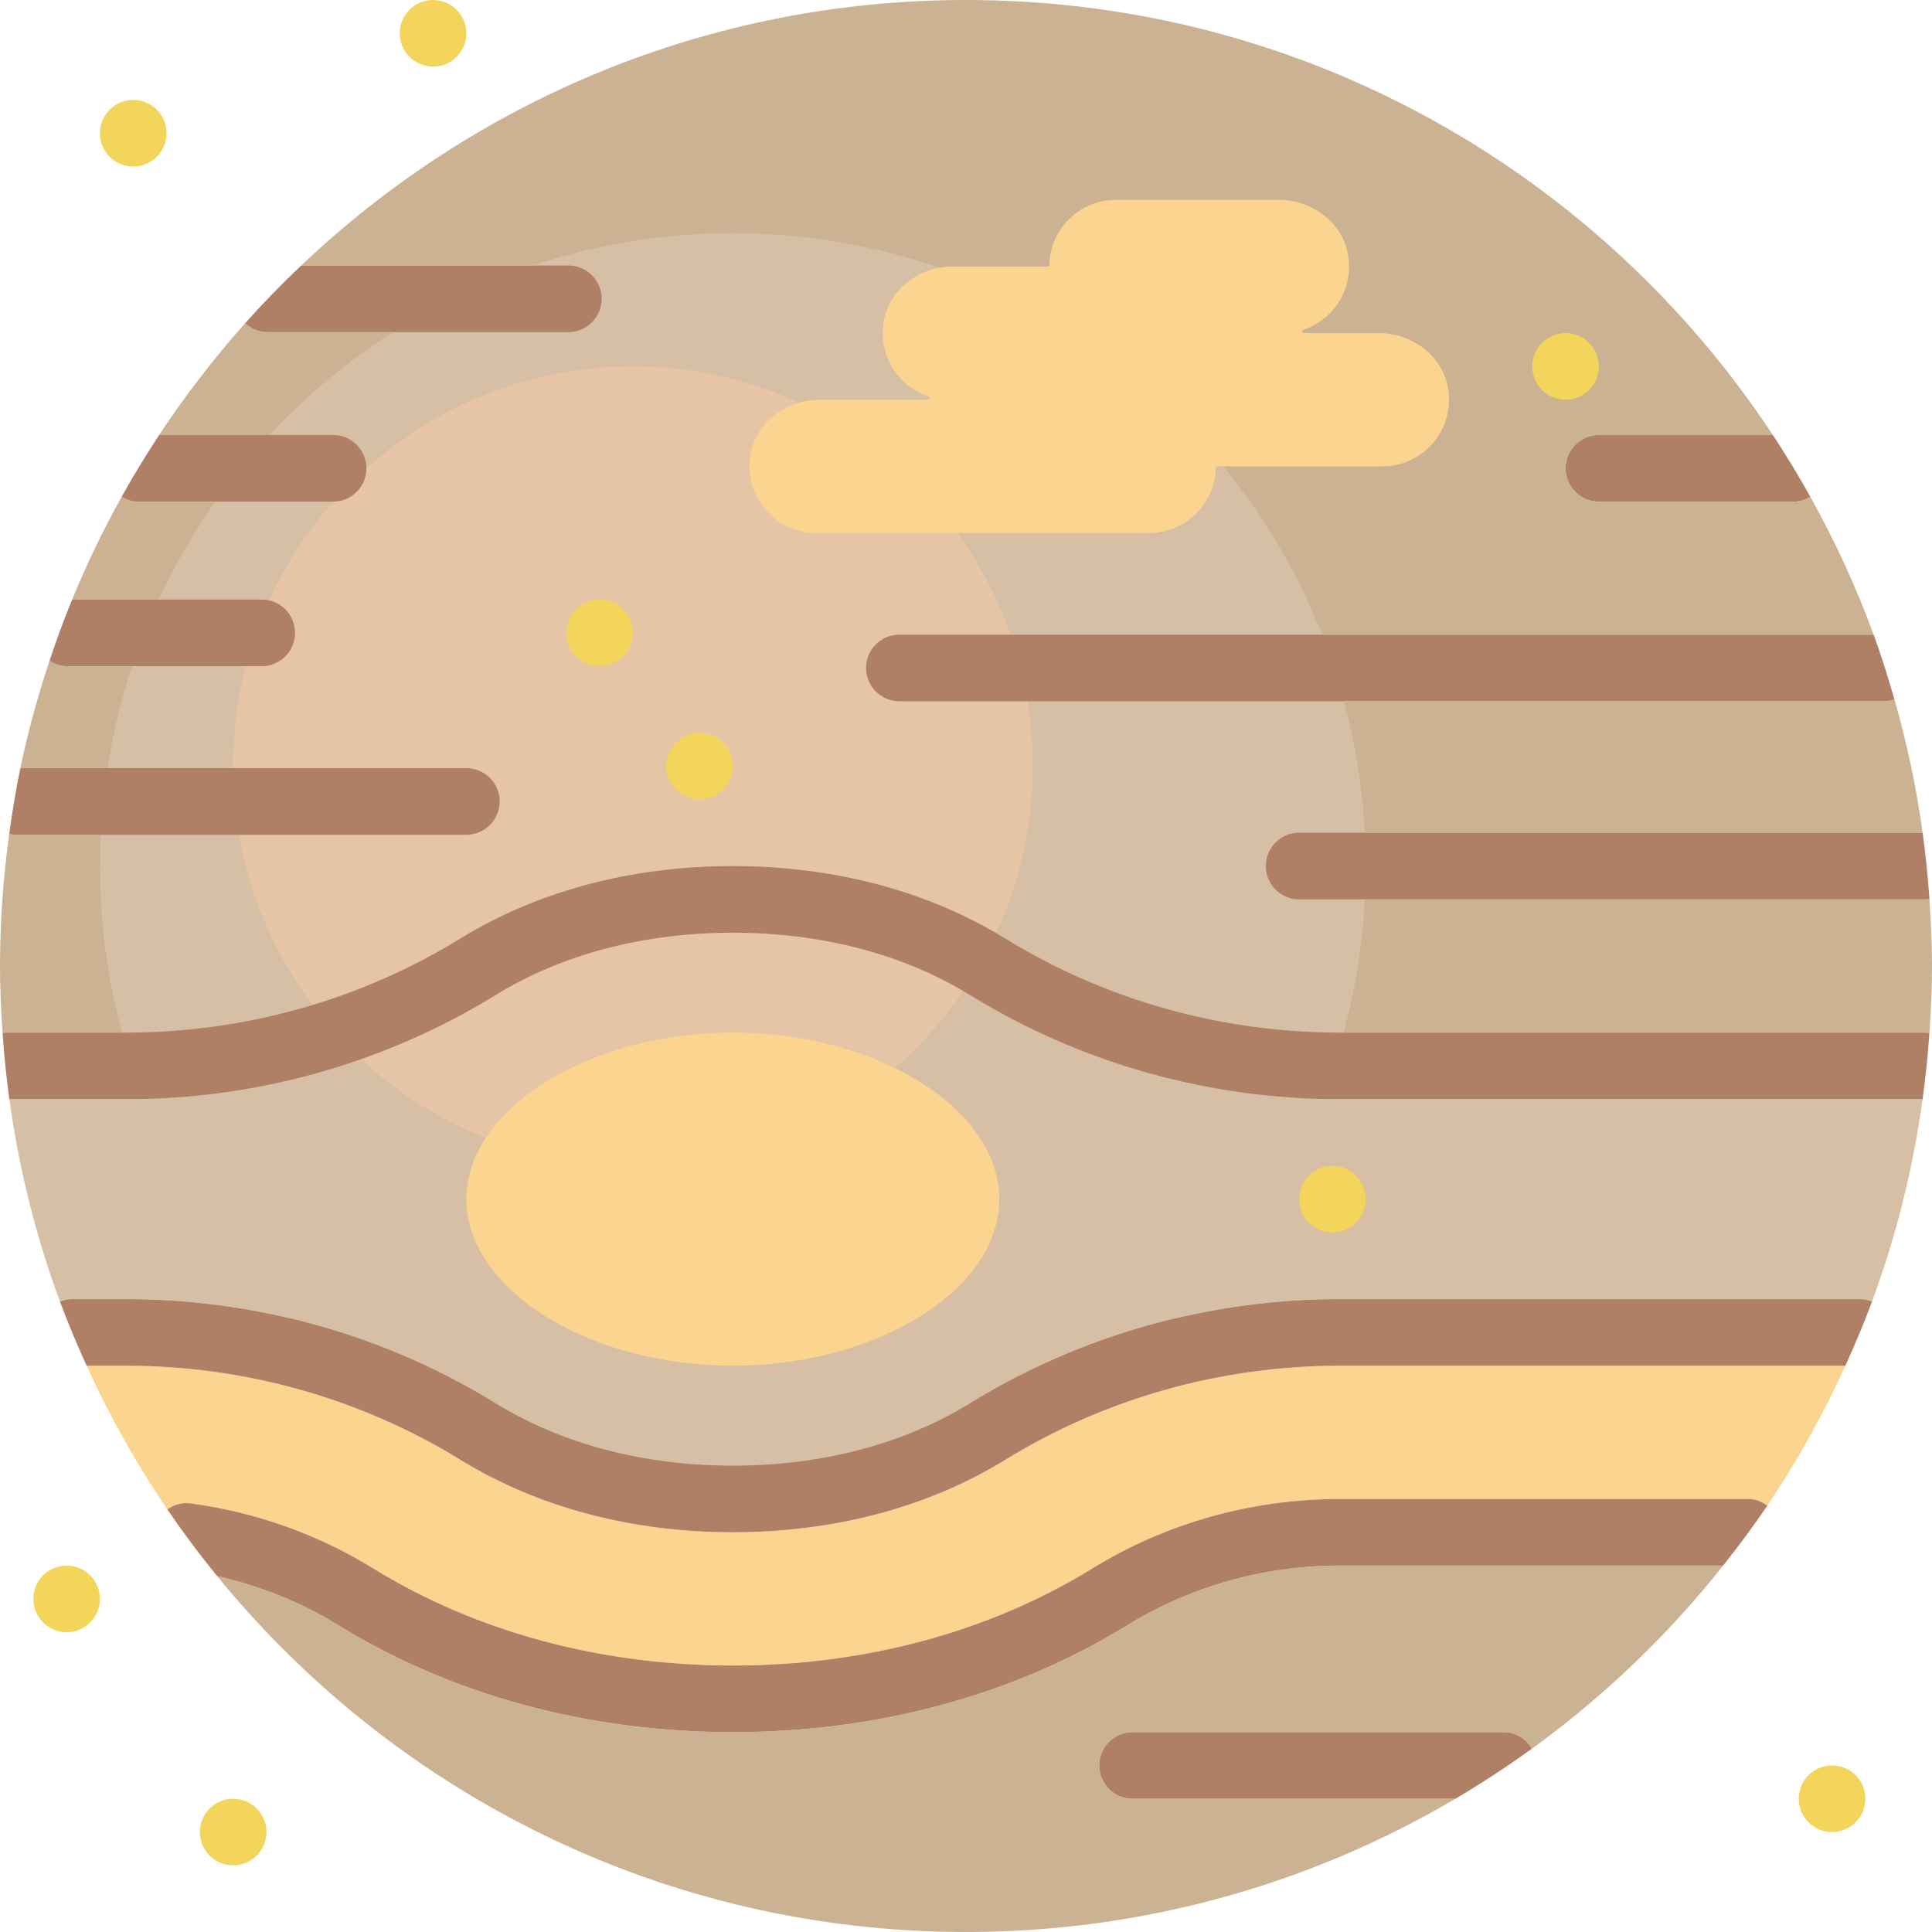
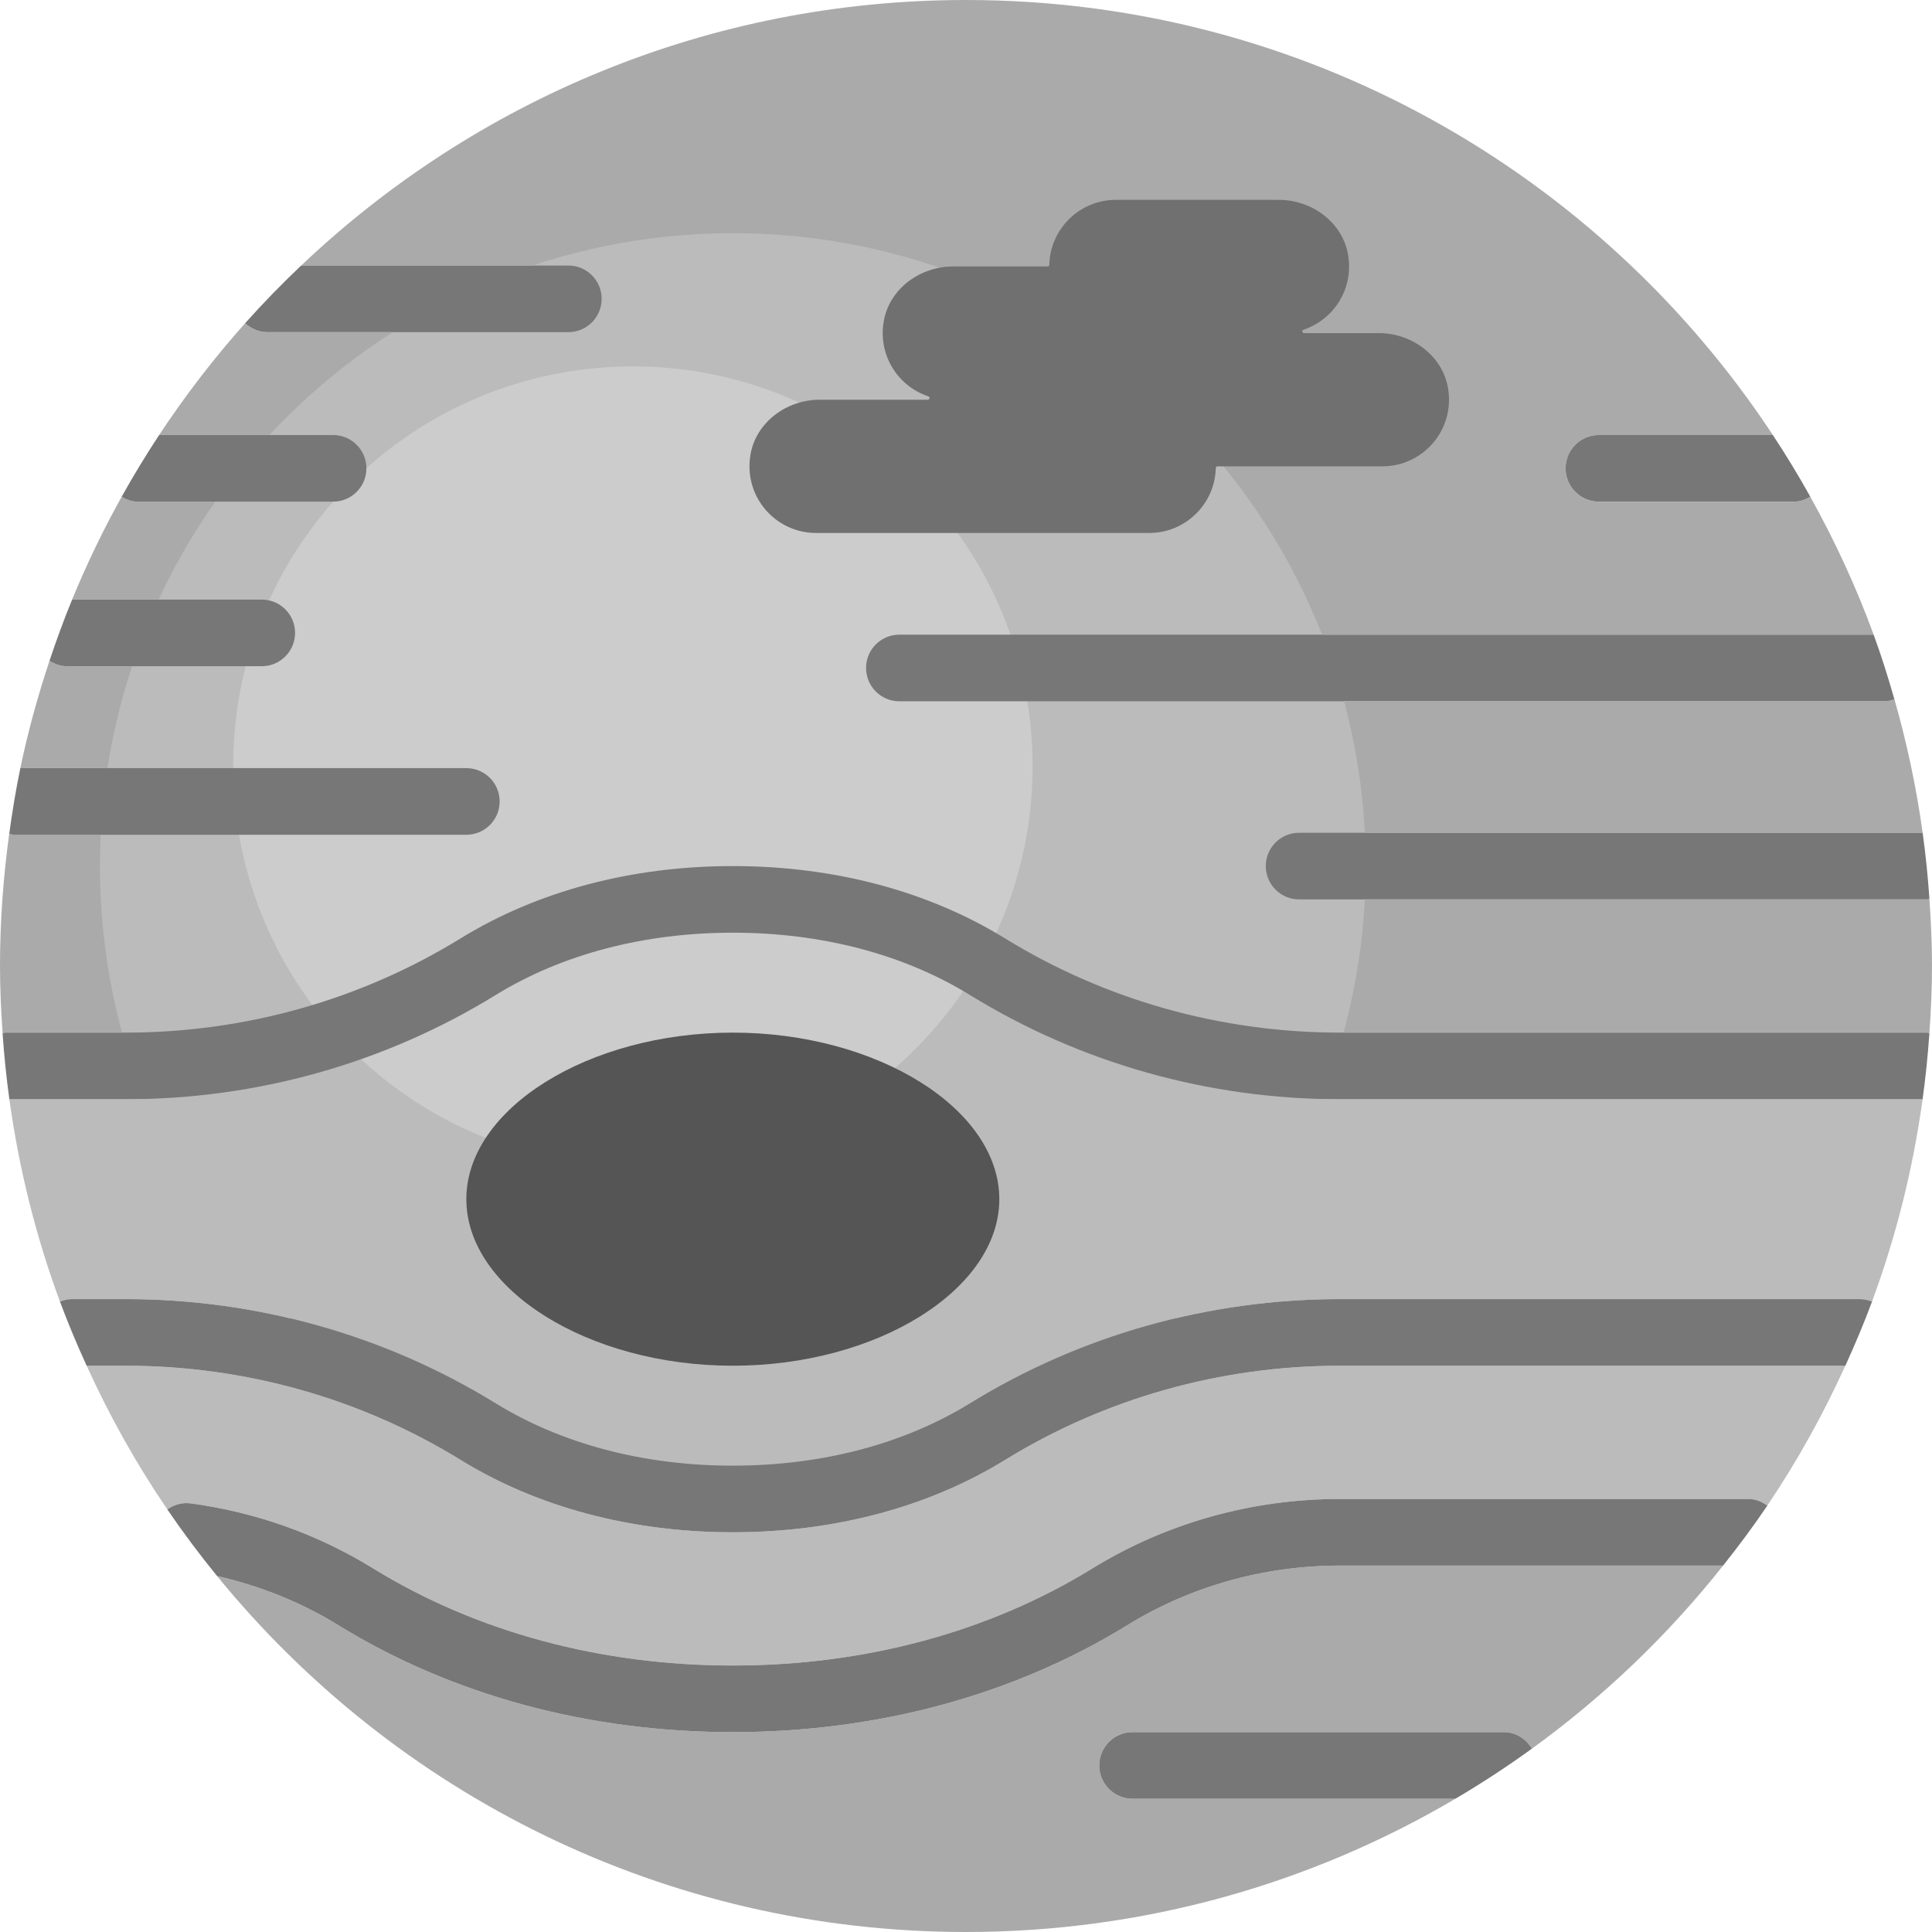
<svg xmlns="http://www.w3.org/2000/svg" version="1.1" id="Capa_1" x="0px" y="0px" viewBox="0 0 58 58" style="enable-background:new 0 0 58 58;" xml:space="preserve">
  <g>
-     <path style="fill:#CBB292;" d="M3.771,31c3.573,0,7.051-0.978,10.056-2.828C16.134,26.751,18.96,26,22,26s5.866,0.751,8.174,2.172   C33.179,30.022,36.657,31,40.23,31h17.615c0.027,0,0.05,0.013,0.077,0.016C57.968,30.349,58,29.678,58,29   c0-0.678-0.032-1.349-0.078-2.016C57.896,26.986,57.873,27,57.846,27H39c-0.553,0-1-0.448-1-1s0.447-1,1-1h18.719   c-0.189-1.368-0.474-2.704-0.846-4.003c-0.091,0.027-0.181,0.057-0.28,0.057H27c-0.553,0-1-0.448-1-1s0.447-1,1-1h29.248   c-0.525-1.437-1.165-2.819-1.9-4.139c-0.147,0.085-0.308,0.146-0.49,0.146H48c-0.553,0-1-0.448-1-1s0.447-1,1-1h5.223   C48.036,5.194,39.127,0,29,0C21.265,0,14.242,3.035,9.043,7.971h8.02c0.553,0,1,0.448,1,1s-0.447,1-1,1H8.029   c-0.26,0-0.492-0.105-0.67-0.268c-0.939,1.053-1.802,2.175-2.582,3.357H10c0.553,0,1,0.448,1,1s-0.447,1-1,1H4.142   c-0.182,0-0.343-0.062-0.49-0.146C3.098,15.908,2.601,16.938,2.165,18h5.693c0.553,0,1,0.448,1,1s-0.447,1-1,1H2   c-0.192,0-0.362-0.069-0.514-0.163c-0.349,1.05-0.646,2.123-0.875,3.222H14c0.553,0,1,0.448,1,1s-0.447,1-1,1H0.42   c-0.051,0-0.094-0.022-0.143-0.029C0.099,26.329,0,27.653,0,29c0,0.678,0.032,1.349,0.078,2.016C0.104,31.013,0.127,31,0.154,31   H3.771z" />
-     <path style="fill:#FBD490;" d="M30.174,43.828C27.866,45.249,25.04,46,22,46s-5.866-0.751-8.174-2.172   C10.821,41.978,7.344,41,3.771,41h-1.17c0.688,1.511,1.496,2.955,2.423,4.314c0.2-0.142,0.45-0.216,0.713-0.18   c1.963,0.27,3.803,0.926,5.469,1.952C14.301,48.992,18.033,50,22,50s7.699-1.008,10.795-2.914C35.012,45.721,37.582,45,40.229,45   h12.259c0.216,0,0.405,0.083,0.568,0.199c0.894-1.325,1.674-2.731,2.342-4.199H40.23C36.657,41,33.179,41.978,30.174,43.828z" />
-     <path style="fill:#D6BFA5;" d="M29.125,29.875C27.134,28.648,24.67,28,22,28s-5.134,0.648-7.125,1.875   C11.554,31.919,7.714,33,3.771,33H0.281c0.291,2.105,0.802,4.138,1.519,6.074C1.914,39.029,2.036,39,2.165,39h1.605   c3.943,0,7.783,1.081,11.104,3.125C16.866,43.352,19.33,44,22,44s5.134-0.648,7.125-1.875C32.446,40.081,36.286,39,40.23,39h15.604   c0.129,0,0.251,0.029,0.365,0.074c0.717-1.935,1.228-3.969,1.519-6.074H40.23C36.286,33,32.446,31.919,29.125,29.875z" />
-     <circle style="fill:#D6BFA5;" cx="22" cy="26" r="19" />
-     <path style="fill:#CBB292;" d="M33.844,48.789C30.433,50.89,26.337,52,22,52s-8.433-1.11-11.844-3.211   c-1.125-0.693-2.347-1.182-3.638-1.474C11.836,53.835,19.931,58,29,58c5.363,0,10.383-1.462,14.692-4H34c-0.553,0-1-0.448-1-1   s0.447-1,1-1h11.146c0.365,0,0.669,0.205,0.844,0.496c2.156-1.562,4.087-3.412,5.739-5.496H40.229   C37.952,47,35.744,47.619,33.844,48.789z" />
-     <circle style="fill:#E5C5A5;" cx="19" cy="23" r="12" />
-     <path style="fill:#AF8066;" d="M40.229,45c-2.647,0-5.218,0.721-7.435,2.086C29.699,48.992,25.967,50,22,50   s-7.699-1.008-10.795-2.914c-1.666-1.026-3.506-1.683-5.469-1.952c-0.263-0.037-0.513,0.037-0.713,0.18   c0.47,0.689,0.969,1.356,1.495,2.001c1.291,0.293,2.512,0.781,3.638,1.474C13.567,50.89,17.663,52,22,52s8.433-1.11,11.844-3.211   c1.9-1.17,4.108-1.789,6.386-1.789h11.499c0.463-0.584,0.91-1.181,1.328-1.801C52.893,45.083,52.704,45,52.488,45H40.229z" />
-     <path style="fill:#AF8066;" d="M57.846,31H40.23c-3.573,0-7.052-0.978-10.057-2.828C27.866,26.751,25.04,26,22,26   s-5.866,0.751-8.174,2.172C10.821,30.022,7.344,31,3.771,31H0.154c-0.027,0-0.05,0.013-0.077,0.016   c0.046,0.668,0.113,1.33,0.204,1.984h3.489c3.943,0,7.783-1.081,11.104-3.125C16.866,28.648,19.33,28,22,28   s5.134,0.648,7.125,1.875C32.446,31.919,36.286,33,40.23,33h17.488c0.09-0.655,0.158-1.317,0.204-1.984   C57.896,31.013,57.873,31,57.846,31z" />
-     <path style="fill:#AF8066;" d="M40.23,39c-3.944,0-7.784,1.081-11.105,3.125C27.134,43.352,24.67,44,22,44   s-5.134-0.648-7.125-1.875C11.554,40.081,7.714,39,3.771,39H2.165c-0.13,0-0.251,0.029-0.365,0.074   C2.043,39.728,2.313,40.369,2.601,41h1.17c3.573,0,7.051,0.978,10.056,2.828C16.134,45.249,18.96,46,22,46s5.866-0.751,8.174-2.172   C33.179,41.978,36.657,41,40.23,41h15.169c0.287-0.631,0.558-1.272,0.801-1.926C56.086,39.029,55.964,39,55.835,39H40.23z" />
-     <path style="fill:#AF8066;" d="M45.146,52H34c-0.553,0-1,0.448-1,1s0.447,1,1,1h9.692c0.791-0.466,1.557-0.968,2.297-1.504   C45.815,52.205,45.51,52,45.146,52z" />
-     <path style="fill:#AF8066;" d="M38,26c0,0.552,0.447,1,1,1h18.846c0.027,0,0.05-0.013,0.077-0.016   c-0.046-0.668-0.113-1.33-0.204-1.984H39C38.447,25,38,25.447,38,26z" />
-     <path style="fill:#AF8066;" d="M26,20.053c0,0.552,0.447,1,1,1h29.592c0.099,0,0.19-0.03,0.28-0.057   c-0.188-0.657-0.391-1.307-0.624-1.943H27C26.447,19.053,26,19.5,26,20.053z" />
-     <path style="fill:#AF8066;" d="M14,25.06c0.553,0,1-0.448,1-1s-0.447-1-1-1H0.611c-0.135,0.649-0.243,1.307-0.334,1.971   c0.049,0.007,0.092,0.029,0.143,0.029H14z" />
-     <path style="fill:#AF8066;" d="M47,14.06c0,0.552,0.447,1,1,1h5.858c0.182,0,0.343-0.062,0.49-0.146   c-0.352-0.633-0.728-1.251-1.126-1.854H48C47.447,13.06,47,13.507,47,14.06z" />
-     <path style="fill:#AF8066;" d="M10,15.06c0.553,0,1-0.448,1-1s-0.447-1-1-1H4.777c-0.397,0.603-0.773,1.221-1.126,1.854   c0.147,0.085,0.308,0.146,0.49,0.146H10z" />
-     <path style="fill:#AF8066;" d="M7.858,20c0.553,0,1-0.448,1-1s-0.447-1-1-1H2.165c-0.247,0.602-0.472,1.216-0.679,1.837   C1.638,19.931,1.808,20,2,20H7.858z" />
-     <path style="fill:#AF8066;" d="M17.062,9.971c0.553,0,1-0.448,1-1s-0.447-1-1-1h-8.02C8.458,8.525,7.895,9.102,7.359,9.703   c0.178,0.163,0.41,0.268,0.67,0.268H17.062z" />
-     <path style="fill:#FBD490;" d="M41.393,10h-2.245c-0.057,0-0.074-0.082-0.02-0.1c0.896-0.296,1.512-1.209,1.345-2.236   C40.313,6.681,39.389,6,38.393,6H33.5c-1.088,0-1.973,0.869-1.999,1.951C31.5,7.978,31.479,8,31.452,8h-2.845   c-0.996,0-1.92,0.681-2.08,1.664c-0.167,1.027,0.449,1.94,1.345,2.236c0.054,0.018,0.037,0.1-0.02,0.1h-3.245   c-0.996,0-1.92,0.681-2.08,1.664C22.323,14.917,23.285,16,24.5,16h10c1.088,0,1.973-0.869,1.999-1.951   C36.5,14.022,36.521,14,36.548,14H41.5c1.215,0,2.177-1.083,1.973-2.336C43.313,10.681,42.389,10,41.393,10z" />
-     <path style="fill:#FBD490;" d="M22,41c-4.337,0-8-2.29-8-5s3.663-5,8-5s8,2.29,8,5S26.337,41,22,41z" />
-     <circle style="fill:#F3D55B;" cx="4" cy="4" r="1" />
-     <circle style="fill:#F3D55B;" cx="18" cy="19" r="1" />
-     <circle style="fill:#F3D55B;" cx="21" cy="23" r="1" />
-     <circle style="fill:#F3D55B;" cx="40" cy="36" r="1" />
-     <circle style="fill:#F3D55B;" cx="7" cy="55" r="1" />
-     <circle style="fill:#F3D55B;" cx="2" cy="48" r="1" />
-     <circle style="fill:#F3D55B;" cx="13" cy="1" r="1" />
-     <circle style="fill:#F3D55B;" cx="47" cy="11" r="1" />
-     <circle style="fill:#F3D55B;" cx="55" cy="54" r="1" />
+     <path style="fill:#AAAAAA;" d="M3.771,31c3.573,0,7.051-0.978,10.056-2.828C16.134,26.751,18.96,26,22,26s5.866,0.751,8.174,2.172   C33.179,30.022,36.657,31,40.23,31h17.615c0.027,0,0.05,0.013,0.077,0.016C57.968,30.349,58,29.678,58,29   c0-0.678-0.032-1.349-0.078-2.016C57.896,26.986,57.873,27,57.846,27H39c-0.553,0-1-0.448-1-1s0.447-1,1-1h18.719   c-0.189-1.368-0.474-2.704-0.846-4.003c-0.091,0.027-0.181,0.057-0.28,0.057H27c-0.553,0-1-0.448-1-1s0.447-1,1-1h29.248   c-0.525-1.437-1.165-2.819-1.9-4.139c-0.147,0.085-0.308,0.146-0.49,0.146H48c-0.553,0-1-0.448-1-1s0.447-1,1-1h5.223   C48.036,5.194,39.127,0,29,0C21.265,0,14.242,3.035,9.043,7.971h8.02c0.553,0,1,0.448,1,1s-0.447,1-1,1H8.029   c-0.26,0-0.492-0.105-0.67-0.268c-0.939,1.053-1.802,2.175-2.582,3.357H10c0.553,0,1,0.448,1,1s-0.447,1-1,1H4.142   c-0.182,0-0.343-0.062-0.49-0.146C3.098,15.908,2.601,16.938,2.165,18h5.693c0.553,0,1,0.448,1,1s-0.447,1-1,1H2   c-0.192,0-0.362-0.069-0.514-0.163c-0.349,1.05-0.646,2.123-0.875,3.222H14c0.553,0,1,0.448,1,1s-0.447,1-1,1H0.42   c-0.051,0-0.094-0.022-0.143-0.029C0.099,26.329,0,27.653,0,29c0,0.678,0.032,1.349,0.078,2.016C0.104,31.013,0.127,31,0.154,31   H3.771z" />
+     <path style="fill:#BBBBBB;" d="M30.174,43.828C27.866,45.249,25.04,46,22,46s-5.866-0.751-8.174-2.172   C10.821,41.978,7.344,41,3.771,41h-1.17c0.688,1.511,1.496,2.955,2.423,4.314c0.2-0.142,0.45-0.216,0.713-0.18   c1.963,0.27,3.803,0.926,5.469,1.952C14.301,48.992,18.033,50,22,50s7.699-1.008,10.795-2.914C35.012,45.721,37.582,45,40.229,45   h12.259c0.216,0,0.405,0.083,0.568,0.199c0.894-1.325,1.674-2.731,2.342-4.199H40.23C36.657,41,33.179,41.978,30.174,43.828z" />
+     <path style="fill:#BBBBBB;" d="M29.125,29.875C27.134,28.648,24.67,28,22,28s-5.134,0.648-7.125,1.875   C11.554,31.919,7.714,33,3.771,33H0.281c0.291,2.105,0.802,4.138,1.519,6.074C1.914,39.029,2.036,39,2.165,39h1.605   c3.943,0,7.783,1.081,11.104,3.125C16.866,43.352,19.33,44,22,44s5.134-0.648,7.125-1.875C32.446,40.081,36.286,39,40.23,39h15.604   c0.129,0,0.251,0.029,0.365,0.074c0.717-1.935,1.228-3.969,1.519-6.074H40.23C36.286,33,32.446,31.919,29.125,29.875z" />
+     <circle style="fill:#BBBBBB;" cx="22" cy="26" r="19" />
+     <path style="fill:#AAAAAA;" d="M33.844,48.789C30.433,50.89,26.337,52,22,52s-8.433-1.11-11.844-3.211   c-1.125-0.693-2.347-1.182-3.638-1.474C11.836,53.835,19.931,58,29,58c5.363,0,10.383-1.462,14.692-4H34c-0.553,0-1-0.448-1-1   s0.447-1,1-1h11.146c0.365,0,0.669,0.205,0.844,0.496c2.156-1.562,4.087-3.412,5.739-5.496H40.229   C37.952,47,35.744,47.619,33.844,48.789z" />
+     <circle style="fill:#CCCCCC;" cx="19" cy="23" r="12" />
+     <path style="fill:#777777;" d="M40.229,45c-2.647,0-5.218,0.721-7.435,2.086C29.699,48.992,25.967,50,22,50   s-7.699-1.008-10.795-2.914c-1.666-1.026-3.506-1.683-5.469-1.952c-0.263-0.037-0.513,0.037-0.713,0.18   c0.47,0.689,0.969,1.356,1.495,2.001c1.291,0.293,2.512,0.781,3.638,1.474C13.567,50.89,17.663,52,22,52s8.433-1.11,11.844-3.211   c1.9-1.17,4.108-1.789,6.386-1.789h11.499c0.463-0.584,0.91-1.181,1.328-1.801C52.893,45.083,52.704,45,52.488,45H40.229z" />
+     <path style="fill:#777777;" d="M57.846,31H40.23c-3.573,0-7.052-0.978-10.057-2.828C27.866,26.751,25.04,26,22,26   s-5.866,0.751-8.174,2.172C10.821,30.022,7.344,31,3.771,31H0.154c-0.027,0-0.05,0.013-0.077,0.016   c0.046,0.668,0.113,1.33,0.204,1.984h3.489c3.943,0,7.783-1.081,11.104-3.125C16.866,28.648,19.33,28,22,28   s5.134,0.648,7.125,1.875C32.446,31.919,36.286,33,40.23,33h17.488c0.09-0.655,0.158-1.317,0.204-1.984   C57.896,31.013,57.873,31,57.846,31z" />
+     <path style="fill:#777777;" d="M40.23,39c-3.944,0-7.784,1.081-11.105,3.125C27.134,43.352,24.67,44,22,44   s-5.134-0.648-7.125-1.875C11.554,40.081,7.714,39,3.771,39H2.165c-0.13,0-0.251,0.029-0.365,0.074   C2.043,39.728,2.313,40.369,2.601,41h1.17c3.573,0,7.051,0.978,10.056,2.828C16.134,45.249,18.96,46,22,46s5.866-0.751,8.174-2.172   C33.179,41.978,36.657,41,40.23,41h15.169c0.287-0.631,0.558-1.272,0.801-1.926C56.086,39.029,55.964,39,55.835,39H40.23z" />
+     <path style="fill:#777777;" d="M45.146,52H34c-0.553,0-1,0.448-1,1s0.447,1,1,1h9.692c0.791-0.466,1.557-0.968,2.297-1.504   C45.815,52.205,45.51,52,45.146,52z" />
+     <path style="fill:#777777;" d="M38,26c0,0.552,0.447,1,1,1h18.846c0.027,0,0.05-0.013,0.077-0.016   c-0.046-0.668-0.113-1.33-0.204-1.984H39C38.447,25,38,25.447,38,26z" />
+     <path style="fill:#777777;" d="M26,20.053c0,0.552,0.447,1,1,1h29.592c0.099,0,0.19-0.03,0.28-0.057   c-0.188-0.657-0.391-1.307-0.624-1.943H27C26.447,19.053,26,19.5,26,20.053z" />
+     <path style="fill:#777777;" d="M14,25.06c0.553,0,1-0.448,1-1s-0.447-1-1-1H0.611c-0.135,0.649-0.243,1.307-0.334,1.971   c0.049,0.007,0.092,0.029,0.143,0.029H14z" />
+     <path style="fill:#777777;" d="M47,14.06c0,0.552,0.447,1,1,1h5.858c0.182,0,0.343-0.062,0.49-0.146   c-0.352-0.633-0.728-1.251-1.126-1.854H48C47.447,13.06,47,13.507,47,14.06z" />
+     <path style="fill:#777777;" d="M10,15.06c0.553,0,1-0.448,1-1s-0.447-1-1-1H4.777c-0.397,0.603-0.773,1.221-1.126,1.854   c0.147,0.085,0.308,0.146,0.49,0.146H10z" />
+     <path style="fill:#777777;" d="M7.858,20c0.553,0,1-0.448,1-1s-0.447-1-1-1H2.165c-0.247,0.602-0.472,1.216-0.679,1.837   C1.638,19.931,1.808,20,2,20H7.858z" />
+     <path style="fill:#777777;" d="M17.062,9.971c0.553,0,1-0.448,1-1s-0.447-1-1-1h-8.02C8.458,8.525,7.895,9.102,7.359,9.703   c0.178,0.163,0.41,0.268,0.67,0.268H17.062z" />
+     <path style="fill:#707070;" d="M41.393,10h-2.245c-0.057,0-0.074-0.082-0.02-0.1c0.896-0.296,1.512-1.209,1.345-2.236   C40.313,6.681,39.389,6,38.393,6H33.5c-1.088,0-1.973,0.869-1.999,1.951C31.5,7.978,31.479,8,31.452,8h-2.845   c-0.996,0-1.92,0.681-2.08,1.664c-0.167,1.027,0.449,1.94,1.345,2.236c0.054,0.018,0.037,0.1-0.02,0.1h-3.245   c-0.996,0-1.92,0.681-2.08,1.664C22.323,14.917,23.285,16,24.5,16h10c1.088,0,1.973-0.869,1.999-1.951   C36.5,14.022,36.521,14,36.548,14H41.5c1.215,0,2.177-1.083,1.973-2.336C43.313,10.681,42.389,10,41.393,10z" />
+     <path style="fill:#555555;" d="M22,41c-4.337,0-8-2.29-8-5s3.663-5,8-5s8,2.29,8,5S26.337,41,22,41z" />
  </g>
  <g>
</g>
  <g>
</g>
  <g>
</g>
  <g>
</g>
  <g>
</g>
  <g>
</g>
  <g>
</g>
  <g>
</g>
  <g>
</g>
  <g>
</g>
  <g>
</g>
  <g>
</g>
  <g>
</g>
  <g>
</g>
  <g>
</g>
</svg>
